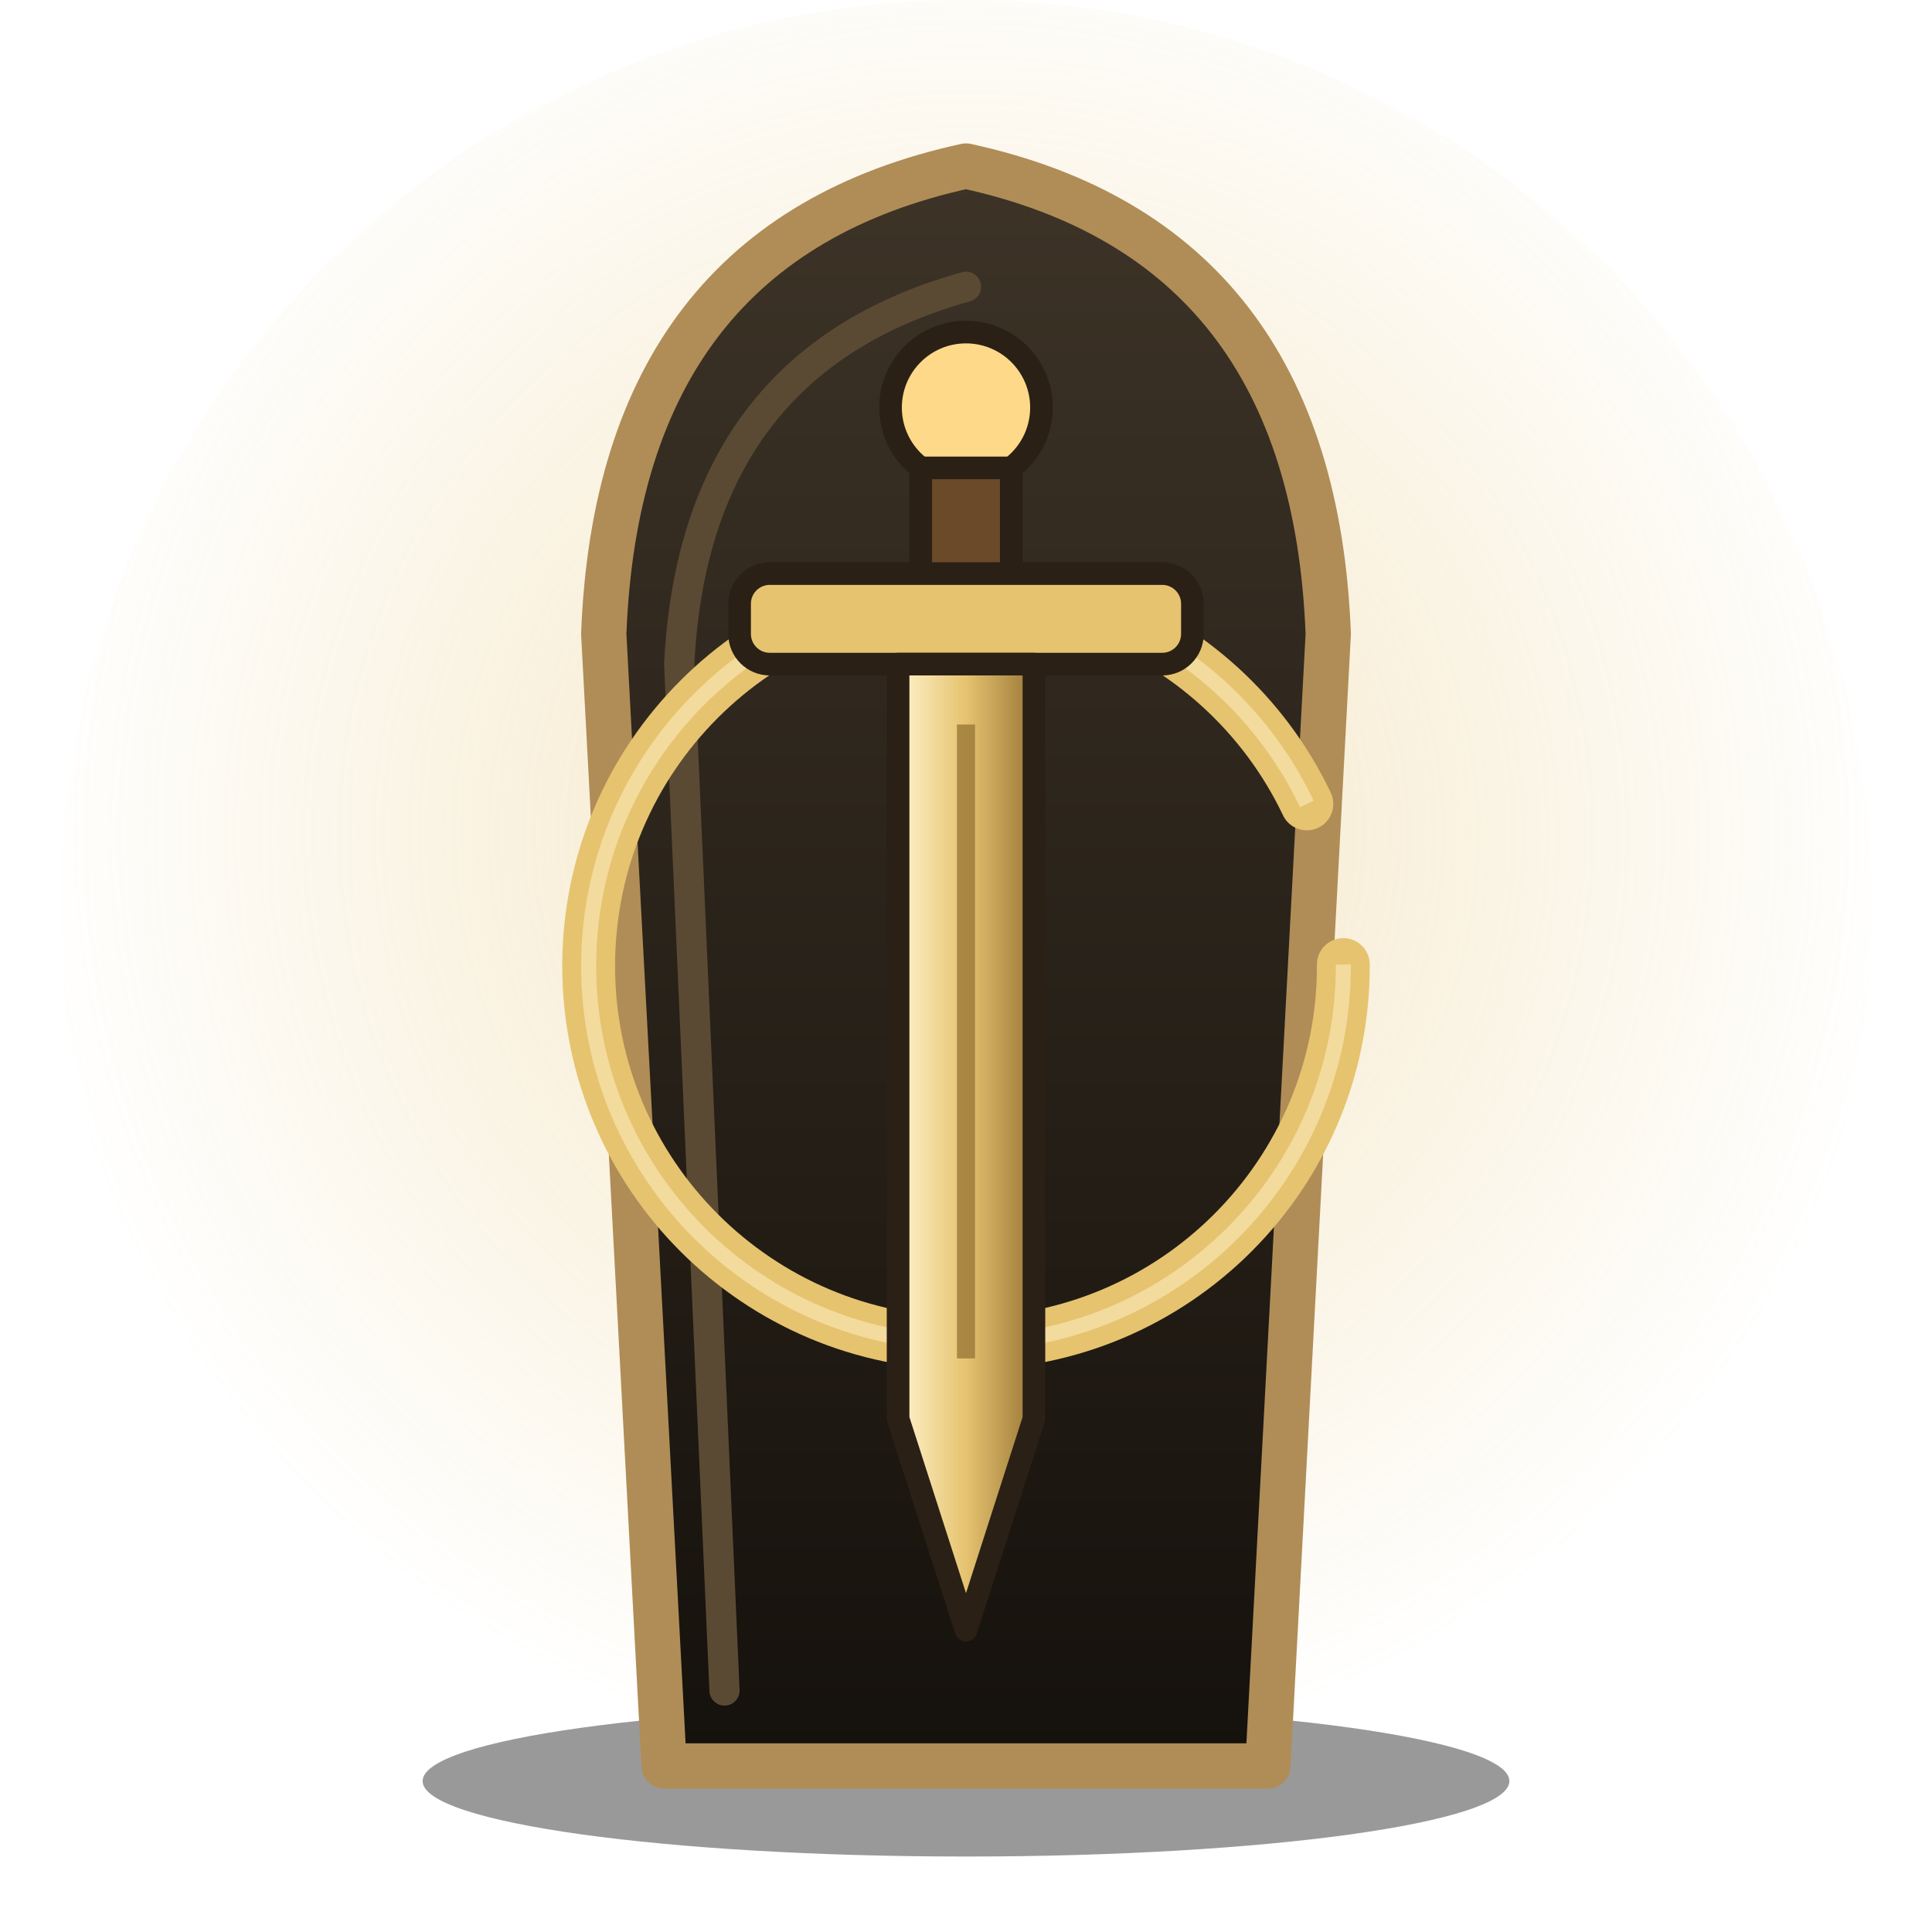
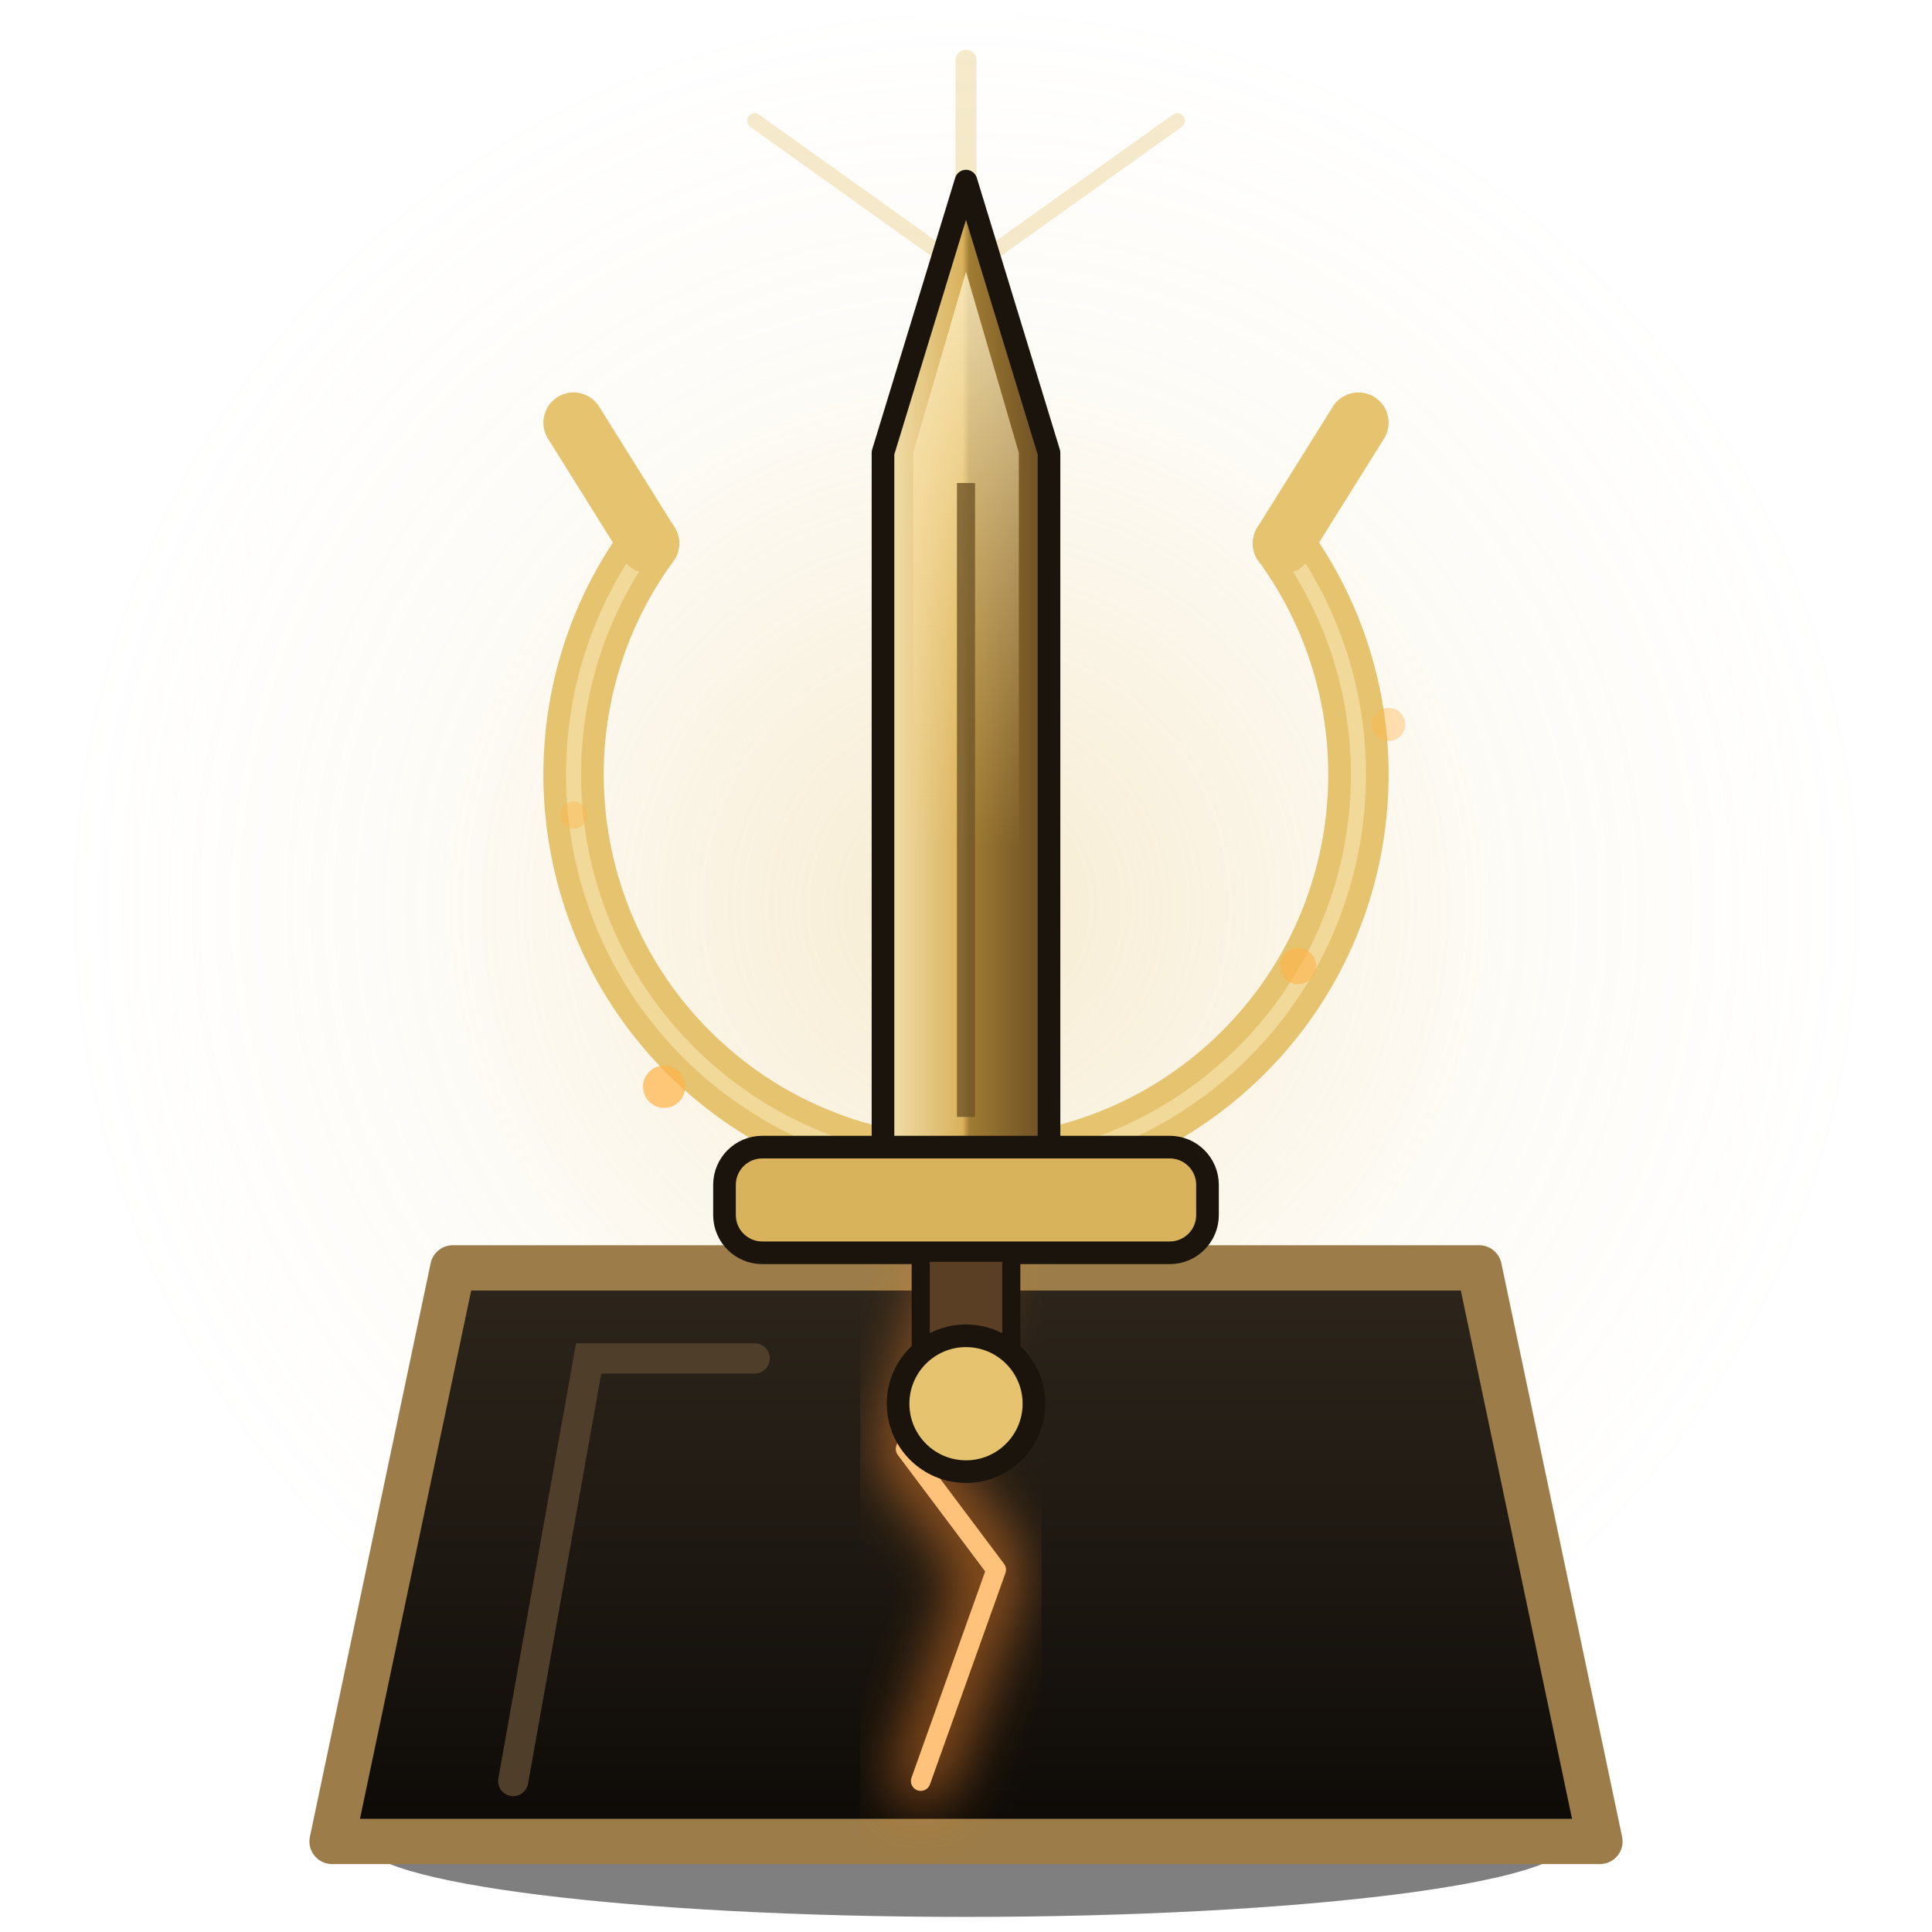
<svg xmlns="http://www.w3.org/2000/svg" viewBox="0 0 128 128" width="128" height="128">
  <defs>
-     <radialGradient id="glow" cx="50%" cy="46%" r="52%">
-       <stop offset="0" stop-color="#e6c36f" stop-opacity="0.42" />
+     <radialGradient id="glow" cx="50%" cy="50%" r="50%">
+       <stop offset="0" stop-color="#e6c36f" stop-opacity="0.32" />
+       <stop offset="0.6" stop-color="#e6c36f" stop-opacity="0.06" />
      <stop offset="1" stop-color="#e6c36f" stop-opacity="0" />
    </radialGradient>
    <linearGradient id="stone" x1="0" y1="0" x2="0" y2="1">
-       <stop offset="0" stop-color="#3d3327" />
-       <stop offset="1" stop-color="#15110c" />
+       <stop offset="0" stop-color="#2e261c" />
+       <stop offset="1" stop-color="#0d0a07" />
    </linearGradient>
    <linearGradient id="blade" x1="0" y1="0" x2="1" y2="0">
-       <stop offset="0" stop-color="#fff3cc" />
-       <stop offset="0.5" stop-color="#e6c36f" />
-       <stop offset="1" stop-color="#9a7838" />
+       <stop offset="0" stop-color="#f3e1b0" />
+       <stop offset="0.48" stop-color="#d9b25c" />
+       <stop offset="0.52" stop-color="#a07c33" />
+       <stop offset="1" stop-color="#6a4c22" />
    </linearGradient>
+     <linearGradient id="bladeTip" x1="0" y1="1" x2="0" y2="0">
+       <stop offset="0" stop-color="#ffd98a" stop-opacity="0" />
+       <stop offset="1" stop-color="#fff3cc" stop-opacity="0.8" />
+     </linearGradient>
+     <filter id="soft" x="-50%" y="-50%" width="200%" height="200%">
+       <feGaussianBlur stdDeviation="2" />
+     </filter>
  </defs>
  <circle cx="64" cy="60" r="60" fill="url(#glow)" />
-   <ellipse cx="64" cy="118" rx="36" ry="5" fill="#000" opacity="0.4" />
-   <path d="M44 117 L40 42 Q41 16 64 11 Q87 16 88 42 L84 117 Z" fill="url(#stone)" stroke="#b08d57" stroke-width="3" stroke-linejoin="round" />
-   <path d="M48 112 L45 44 Q46 24 64 19" fill="none" stroke="#5b4a33" stroke-width="2" stroke-linecap="round" />
-   <circle cx="64" cy="64" r="25" fill="none" stroke="#e6c36f" stroke-width="3.5" stroke-linecap="round" stroke-dasharray="146 11" />
-   <circle cx="64" cy="64" r="25" fill="none" stroke="#fff3cc" stroke-width="1" opacity="0.5" stroke-dasharray="146 11" />
-   <circle cx="64" cy="27" r="5" fill="#ffd98a" stroke="#2a2016" stroke-width="1.5" />
-   <rect x="61" y="31" width="6" height="8" fill="#6b4a2a" stroke="#2a2016" stroke-width="1.5" />
-   <rect x="49" y="38" width="30" height="6" rx="2" fill="#e6c36f" stroke="#2a2016" stroke-width="1.5" />
-   <path d="M59.5 44 L68.5 44 L68.5 94 L64 108 L59.5 94 Z" fill="url(#blade)" stroke="#2a2016" stroke-width="1.5" stroke-linejoin="round" />
-   <path d="M64 48 L64 90" stroke="#9a7838" stroke-width="1.2" opacity="0.8" />
+   <ellipse cx="64" cy="122" rx="40" ry="5" fill="#000000" opacity="0.5" />
+   <g stroke="#e6c36f" stroke-linecap="round" opacity="0.35">
+     <line x1="64" y1="18" x2="64" y2="4" stroke-width="1.4" />
+     <line x1="64" y1="18" x2="50" y2="8" stroke-width="1" />
+     <line x1="64" y1="18" x2="78" y2="8" stroke-width="1" />
+   </g>
+   <path d="M22 122 L30 84 L98 84 L106 122 Z" fill="url(#stone)" stroke="#9c7c48" stroke-width="3" stroke-linejoin="round" />
+   <path d="M34 118 L39 90 L50 90" fill="none" stroke="#4e3e2a" stroke-width="2" stroke-linecap="round" />
+   <path d="M64 84 L60 96 L66 104 L61 118" fill="none" stroke="#ff8a2a" stroke-width="3" stroke-linecap="round" stroke-linejoin="round" opacity="0.7" filter="url(#soft)" />
+   <path d="M64 84 L60 96 L66 104 L61 118" fill="none" stroke="#ffc27a" stroke-width="1.3" stroke-linecap="round" stroke-linejoin="round" />
+   <path d="M43 36 A26 26 0 1 0 85 36" fill="none" stroke="#e6c36f" stroke-width="4" stroke-linecap="round" />
+   <path d="M43 36 A26 26 0 1 0 85 36" fill="none" stroke="#fff3cc" stroke-width="1" stroke-linecap="round" opacity="0.45" />
+   <path d="M43 36 L38 28 M85 36 L90 28" stroke="#e6c36f" stroke-width="4" stroke-linecap="round" />
+   <path d="M58.5 78 L69.5 78 L69.5 30 L64 12 L58.5 30 Z" fill="url(#blade)" stroke="#1a140d" stroke-width="1.5" stroke-linejoin="round" />
+   <path d="M60.5 30 L64 18 L67.5 30 L67.5 56 L60.5 56 Z" fill="url(#bladeTip)" />
+   <path d="M64 32 L64 74" stroke="#6f5527" stroke-width="1.2" opacity="0.8" />
+   <rect x="48" y="76" width="32" height="7" rx="2.5" fill="#d9b25c" stroke="#1a140d" stroke-width="1.5" />
+   <rect x="61" y="83" width="6" height="7" fill="#5a3f24" stroke="#1a140d" stroke-width="1.2" />
+   <circle cx="64" cy="93" r="4.5" fill="#e6c36f" stroke="#1a140d" stroke-width="1.5" />
+   <g fill="#ffb347">
+     <circle cx="44" cy="72" r="1.4" opacity="0.7" />
+     <circle cx="86" cy="64" r="1.2" opacity="0.6" />
+     <circle cx="92" cy="48" r="1.1" opacity="0.4" />
+     <circle cx="38" cy="54" r="0.9" opacity="0.4" />
+   </g>
</svg>
